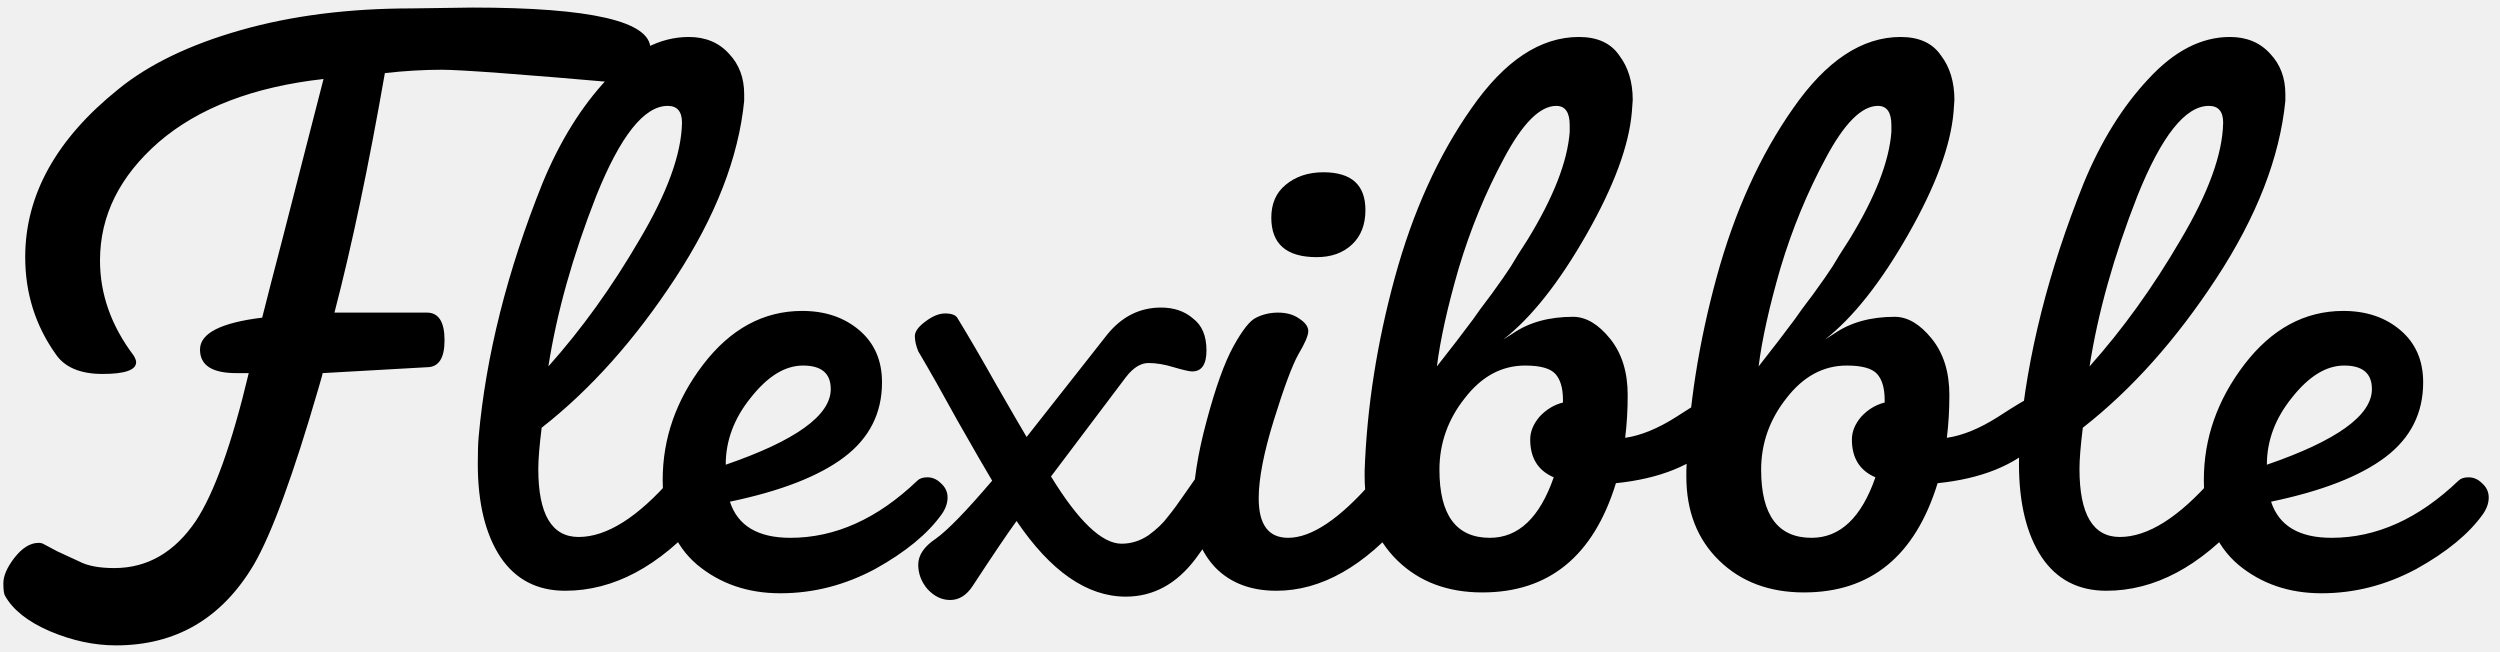
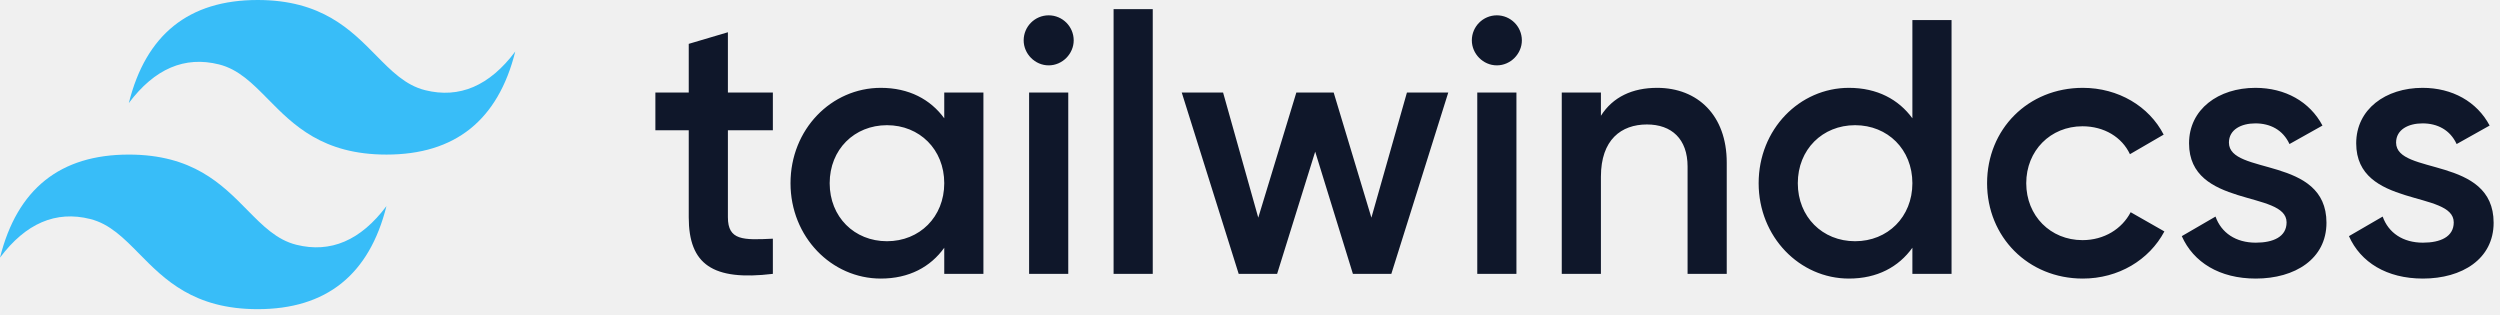
- <svg xmlns="http://www.w3.org/2000/svg" width="119" height="31" viewBox="0 0 119 31" fill="none">
-   <path d="M22.48 0.36C28.133 0.36 30.96 1.013 30.96 2.32C30.96 2.773 30.853 3.16 30.64 3.48C30.453 3.8 30.173 3.96 29.8 3.96H29.68C24.8 3.533 21.92 3.32 21.04 3.32C20.16 3.32 19.253 3.373 18.32 3.48C17.547 7.907 16.747 11.707 15.92 14.88H20.32C20.88 14.88 21.16 15.32 21.16 16.2C21.16 17.053 20.88 17.48 20.32 17.48L15.36 17.76C15.36 17.787 15.293 18.027 15.16 18.48C13.96 22.613 12.933 25.413 12.08 26.88C10.56 29.44 8.373 30.72 5.52 30.72C4.48 30.72 3.427 30.493 2.36 30.04C1.32 29.587 0.613 29.027 0.24 28.36C0.187 28.28 0.16 28.08 0.16 27.76C0.16 27.413 0.333 27.013 0.68 26.56C1.053 26.08 1.44 25.84 1.84 25.84C1.947 25.84 2.04 25.867 2.12 25.92C2.227 25.973 2.427 26.08 2.72 26.24L3.76 26.72C4.16 26.933 4.72 27.04 5.44 27.04C7.013 27.04 8.307 26.293 9.32 24.8C10.2 23.467 11.04 21.12 11.84 17.76H11.24C10.093 17.76 9.52 17.387 9.52 16.64C9.52 15.867 10.507 15.36 12.48 15.12C12.693 14.267 13.027 12.973 13.48 11.24C13.933 9.48 14.333 7.92 14.68 6.56C15.027 5.2 15.267 4.267 15.4 3.76C12.067 4.133 9.453 5.133 7.56 6.76C5.693 8.387 4.76 10.267 4.76 12.4C4.76 14 5.293 15.507 6.36 16.92C6.44 17.053 6.48 17.16 6.48 17.24C6.48 17.613 5.947 17.8 4.88 17.8C3.813 17.8 3.067 17.48 2.64 16.84C1.68 15.48 1.2 13.947 1.2 12.24C1.2 9.28 2.68 6.613 5.64 4.24C7.08 3.067 9.013 2.133 11.44 1.44C13.867 0.747 16.587 0.4 19.6 0.4L22.48 0.36ZM26.903 28.12C25.57 28.12 24.543 27.587 23.823 26.52C23.103 25.427 22.743 23.947 22.743 22.08C22.743 21.52 22.756 21.093 22.783 20.8C23.13 16.933 24.143 12.907 25.823 8.72C26.65 6.72 27.677 5.067 28.903 3.76C30.13 2.427 31.423 1.76 32.783 1.76C33.583 1.76 34.223 2.027 34.703 2.56C35.183 3.067 35.423 3.707 35.423 4.48V4.8C35.157 7.493 34.063 10.307 32.143 13.24C30.223 16.173 28.103 18.547 25.783 20.36C25.677 21.213 25.623 21.867 25.623 22.32C25.623 24.48 26.263 25.56 27.543 25.56C28.877 25.56 30.357 24.627 31.983 22.76C32.17 22.573 32.397 22.48 32.663 22.48C32.956 22.48 33.223 22.6 33.463 22.84C33.73 23.053 33.863 23.333 33.863 23.68C33.863 24 33.703 24.333 33.383 24.68C31.357 26.973 29.197 28.12 26.903 28.12ZM31.783 5.04C30.663 5.04 29.53 6.467 28.383 9.32C27.263 12.173 26.503 14.88 26.103 17.44C27.677 15.68 29.116 13.68 30.423 11.44C31.756 9.2 32.437 7.333 32.463 5.84C32.463 5.307 32.236 5.04 31.783 5.04ZM31.544 22.84C31.544 20.867 32.184 19.04 33.464 17.36C34.771 15.653 36.344 14.8 38.184 14.8C39.277 14.8 40.184 15.107 40.904 15.72C41.624 16.333 41.984 17.16 41.984 18.2C41.984 19.667 41.384 20.853 40.184 21.76C38.984 22.667 37.171 23.373 34.744 23.88C35.117 25.027 36.077 25.6 37.624 25.6C39.757 25.6 41.771 24.693 43.664 22.88C43.771 22.773 43.931 22.72 44.144 22.72C44.384 22.72 44.597 22.813 44.784 23C44.997 23.187 45.104 23.413 45.104 23.68C45.104 23.947 45.011 24.213 44.824 24.48C44.157 25.413 43.104 26.28 41.664 27.08C40.224 27.853 38.717 28.24 37.144 28.24C35.597 28.24 34.277 27.787 33.184 26.88C32.091 25.947 31.544 24.6 31.544 22.84ZM38.224 17.4C37.371 17.4 36.544 17.907 35.744 18.92C34.944 19.907 34.544 20.973 34.544 22.12C37.877 20.973 39.544 19.773 39.544 18.52C39.544 17.773 39.104 17.4 38.224 17.4ZM48.388 24.8C47.961 25.387 47.267 26.413 46.307 27.88C46.014 28.333 45.654 28.56 45.227 28.56C44.828 28.56 44.468 28.387 44.148 28.04C43.854 27.693 43.708 27.307 43.708 26.88C43.708 26.427 43.987 26.013 44.547 25.64C45.108 25.24 46.001 24.32 47.227 22.88C46.907 22.347 46.361 21.4 45.587 20.04C44.841 18.68 44.214 17.573 43.708 16.72C43.601 16.453 43.547 16.213 43.547 16C43.547 15.787 43.708 15.56 44.028 15.32C44.374 15.053 44.694 14.92 44.987 14.92C45.307 14.92 45.508 15 45.587 15.16C46.094 15.987 46.708 17.04 47.428 18.32C48.148 19.573 48.627 20.4 48.867 20.8L52.708 15.92C53.401 15.067 54.254 14.64 55.267 14.64C55.881 14.64 56.388 14.813 56.788 15.16C57.214 15.48 57.428 15.987 57.428 16.68C57.428 17.347 57.201 17.68 56.748 17.68C56.614 17.68 56.321 17.613 55.867 17.48C55.441 17.347 55.041 17.28 54.667 17.28C54.294 17.28 53.934 17.507 53.587 17.96L50.028 22.68C51.334 24.813 52.454 25.88 53.388 25.88C53.841 25.88 54.267 25.747 54.667 25.48C55.068 25.187 55.374 24.893 55.587 24.6C55.828 24.307 56.121 23.907 56.468 23.4C56.814 22.893 57.081 22.52 57.267 22.28C57.454 22.04 57.681 21.92 57.947 21.92C58.214 21.92 58.414 22.027 58.547 22.24C58.708 22.453 58.788 22.72 58.788 23.04C58.788 23.333 58.734 23.56 58.627 23.72C58.547 23.853 58.361 24.213 58.068 24.8C57.774 25.36 57.388 25.96 56.907 26.6C56.001 27.8 54.894 28.4 53.587 28.4C51.748 28.4 50.014 27.2 48.388 24.8ZM56.794 24.16C56.794 22.987 57.008 21.613 57.434 20.04C57.861 18.44 58.288 17.253 58.714 16.48C59.141 15.707 59.501 15.253 59.794 15.12C60.114 14.96 60.461 14.88 60.834 14.88C61.234 14.88 61.568 14.973 61.834 15.16C62.128 15.347 62.274 15.547 62.274 15.76C62.274 15.973 62.114 16.347 61.794 16.88C61.501 17.413 61.114 18.453 60.634 20C60.154 21.547 59.914 22.787 59.914 23.72C59.914 24.973 60.381 25.6 61.314 25.6C62.434 25.6 63.781 24.693 65.354 22.88C65.568 22.613 65.821 22.48 66.114 22.48C66.434 22.48 66.714 22.6 66.954 22.84C67.221 23.053 67.354 23.32 67.354 23.64C67.354 23.933 67.208 24.267 66.914 24.64C64.941 26.96 62.888 28.12 60.754 28.12C59.554 28.12 58.594 27.76 57.874 27.04C57.154 26.293 56.794 25.333 56.794 24.16ZM62.674 12.24C61.234 12.24 60.514 11.613 60.514 10.36C60.514 9.693 60.741 9.173 61.194 8.8C61.674 8.4 62.274 8.2 62.994 8.2C64.328 8.2 64.994 8.8 64.994 10C64.994 10.693 64.781 11.24 64.354 11.64C63.928 12.04 63.368 12.24 62.674 12.24ZM70.918 25.6C72.278 25.6 73.291 24.64 73.957 22.72C73.211 22.4 72.838 21.8 72.838 20.92C72.838 20.547 72.984 20.187 73.278 19.84C73.597 19.493 73.971 19.267 74.397 19.16V19.04C74.397 18.48 74.278 18.067 74.037 17.8C73.797 17.533 73.317 17.4 72.597 17.4C71.478 17.4 70.517 17.92 69.718 18.96C68.918 19.973 68.517 21.107 68.517 22.36C68.517 24.52 69.317 25.6 70.918 25.6ZM77.677 5.32C77.544 6.92 76.824 8.867 75.517 11.16C74.211 13.453 72.891 15.12 71.558 16.16L71.998 15.88C72.771 15.347 73.731 15.08 74.877 15.08C75.491 15.08 76.078 15.427 76.638 16.12C77.198 16.813 77.478 17.707 77.478 18.8C77.478 19.52 77.438 20.2 77.358 20.84C78.104 20.733 78.918 20.4 79.797 19.84C80.704 19.253 81.198 18.96 81.278 18.96C81.864 18.96 82.157 19.307 82.157 20C82.157 20.427 81.998 20.787 81.677 21.08C80.584 22.147 78.998 22.787 76.918 23C75.851 26.467 73.731 28.2 70.558 28.2C68.904 28.2 67.558 27.693 66.517 26.68C65.478 25.667 64.957 24.333 64.957 22.68V22.4C65.064 19.387 65.544 16.32 66.397 13.2C67.251 10.08 68.464 7.4 70.037 5.16C71.611 2.893 73.317 1.76 75.157 1.76C76.037 1.76 76.677 2.053 77.078 2.64C77.504 3.2 77.718 3.907 77.718 4.76L77.677 5.32ZM74.078 5.04C73.304 5.04 72.478 5.867 71.597 7.52C70.718 9.147 69.998 10.893 69.438 12.76C68.904 14.6 68.558 16.16 68.397 17.44C69.091 16.56 69.664 15.813 70.118 15.2C70.278 14.96 70.571 14.56 70.998 14C71.424 13.413 71.731 12.973 71.918 12.68C72.104 12.36 72.371 11.933 72.718 11.4C73.944 9.4 74.611 7.693 74.718 6.28V5.96C74.718 5.347 74.504 5.04 74.078 5.04ZM86.23 25.6C87.59 25.6 88.603 24.64 89.27 22.72C88.523 22.4 88.15 21.8 88.15 20.92C88.15 20.547 88.297 20.187 88.59 19.84C88.91 19.493 89.283 19.267 89.71 19.16V19.04C89.71 18.48 89.59 18.067 89.35 17.8C89.11 17.533 88.63 17.4 87.91 17.4C86.79 17.4 85.83 17.92 85.03 18.96C84.23 19.973 83.83 21.107 83.83 22.36C83.83 24.52 84.63 25.6 86.23 25.6ZM92.99 5.32C92.857 6.92 92.137 8.867 90.83 11.16C89.523 13.453 88.203 15.12 86.87 16.16L87.31 15.88C88.083 15.347 89.043 15.08 90.19 15.08C90.803 15.08 91.39 15.427 91.95 16.12C92.51 16.813 92.79 17.707 92.79 18.8C92.79 19.52 92.75 20.2 92.67 20.84C93.417 20.733 94.23 20.4 95.11 19.84C96.017 19.253 96.51 18.96 96.59 18.96C97.177 18.96 97.47 19.307 97.47 20C97.47 20.427 97.31 20.787 96.99 21.08C95.897 22.147 94.31 22.787 92.23 23C91.163 26.467 89.043 28.2 85.87 28.2C84.217 28.2 82.87 27.693 81.83 26.68C80.79 25.667 80.27 24.333 80.27 22.68V22.4C80.377 19.387 80.857 16.32 81.71 13.2C82.563 10.08 83.777 7.4 85.35 5.16C86.923 2.893 88.63 1.76 90.47 1.76C91.35 1.76 91.99 2.053 92.39 2.64C92.817 3.2 93.03 3.907 93.03 4.76L92.99 5.32ZM89.39 5.04C88.617 5.04 87.79 5.867 86.91 7.52C86.03 9.147 85.31 10.893 84.75 12.76C84.217 14.6 83.87 16.16 83.71 17.44C84.403 16.56 84.977 15.813 85.43 15.2C85.59 14.96 85.883 14.56 86.31 14C86.737 13.413 87.043 12.973 87.23 12.68C87.417 12.36 87.683 11.933 88.03 11.4C89.257 9.4 89.923 7.693 90.03 6.28V5.96C90.03 5.347 89.817 5.04 89.39 5.04ZM100.263 28.12C98.929 28.12 97.903 27.587 97.183 26.52C96.463 25.427 96.103 23.947 96.103 22.08C96.103 21.52 96.116 21.093 96.142 20.8C96.489 16.933 97.502 12.907 99.183 8.72C100.009 6.72 101.036 5.067 102.263 3.76C103.489 2.427 104.783 1.76 106.143 1.76C106.943 1.76 107.583 2.027 108.063 2.56C108.543 3.067 108.783 3.707 108.783 4.48V4.8C108.516 7.493 107.423 10.307 105.503 13.24C103.583 16.173 101.463 18.547 99.142 20.36C99.036 21.213 98.983 21.867 98.983 22.32C98.983 24.48 99.623 25.56 100.903 25.56C102.236 25.56 103.716 24.627 105.343 22.76C105.529 22.573 105.756 22.48 106.023 22.48C106.316 22.48 106.583 22.6 106.823 22.84C107.089 23.053 107.223 23.333 107.223 23.68C107.223 24 107.063 24.333 106.743 24.68C104.716 26.973 102.556 28.12 100.263 28.12ZM105.143 5.04C104.023 5.04 102.889 6.467 101.743 9.32C100.623 12.173 99.862 14.88 99.463 17.44C101.036 15.68 102.476 13.68 103.783 11.44C105.116 9.2 105.796 7.333 105.822 5.84C105.822 5.307 105.596 5.04 105.143 5.04ZM104.903 22.84C104.903 20.867 105.543 19.04 106.823 17.36C108.13 15.653 109.703 14.8 111.543 14.8C112.637 14.8 113.543 15.107 114.263 15.72C114.983 16.333 115.343 17.16 115.343 18.2C115.343 19.667 114.743 20.853 113.543 21.76C112.343 22.667 110.53 23.373 108.103 23.88C108.477 25.027 109.437 25.6 110.983 25.6C113.117 25.6 115.13 24.693 117.023 22.88C117.13 22.773 117.29 22.72 117.503 22.72C117.743 22.72 117.957 22.813 118.143 23C118.357 23.187 118.463 23.413 118.463 23.68C118.463 23.947 118.37 24.213 118.183 24.48C117.517 25.413 116.463 26.28 115.023 27.08C113.583 27.853 112.077 28.24 110.503 28.24C108.957 28.24 107.637 27.787 106.543 26.88C105.45 25.947 104.903 24.6 104.903 22.84ZM111.583 17.4C110.73 17.4 109.903 17.907 109.103 18.92C108.303 19.907 107.903 20.973 107.903 22.12C111.237 20.973 112.903 19.773 112.903 18.52C112.903 17.773 112.463 17.4 111.583 17.4Z" fill="black" />
+ <svg xmlns="http://www.w3.org/2000/svg" fill="none" viewBox="0 0 262 33">
+   <g fill-rule="evenodd" clip-path="url(#prefix__clip0)" clip-rule="evenodd">
+     <path fill="#38bdf8" d="M27 0c-7.2 0-11.7 3.6-13.5 10.8 2.7-3.6 5.85-4.95 9.45-4.05 2.054.513 3.522 2.004 5.147 3.653C30.744 13.09 33.808 16.2 40.5 16.2c7.2 0 11.7-3.6 13.5-10.8-2.7 3.6-5.85 4.95-9.45 4.05-2.054-.513-3.522-2.004-5.147-3.653C36.756 3.11 33.692 0 27 0zM13.5 16.2C6.3 16.2 1.8 19.8 0 27c2.7-3.6 5.85-4.95 9.45-4.05 2.054.514 3.522 2.004 5.147 3.653C17.244 29.29 20.308 32.4 27 32.4c7.2 0 11.7-3.6 13.5-10.8-2.7 3.6-5.85 4.95-9.45 4.05-2.054-.513-3.522-2.004-5.147-3.653C23.256 19.31 20.192 16.2 13.5 16.2z" />
+     <path fill="#0f172a" d="M80.996 13.652h-4.712v9.12c0 2.432 1.596 2.394 4.712 2.242V28.7c-6.308.76-8.816-.988-8.816-5.928v-9.12h-3.496V9.7h3.496V4.596l4.104-1.216V9.7h4.712v3.952zM98.958 9.7h4.104v19h-4.104v-2.736c-1.444 2.014-3.686 3.23-6.65 3.23-5.168 0-9.462-4.37-9.462-9.994 0-5.662 4.294-9.994 9.462-9.994 2.964 0 5.206 1.216 6.65 3.192V9.7zm-6.004 15.58c3.42 0 6.004-2.546 6.004-6.08 0-3.534-2.584-6.08-6.004-6.08-3.42 0-6.004 2.546-6.004 6.08 0 3.534 2.584 6.08 6.004 6.08zm16.948-18.43c-1.444 0-2.622-1.216-2.622-2.622a2.627 2.627 0 012.622-2.622 2.627 2.627 0 012.622 2.622c0 1.406-1.178 2.622-2.622 2.622zM107.85 28.7v-19h4.104v19h-4.104zm8.854 0V.96h4.104V28.7h-4.104zm30.742-19h4.332l-5.966 19h-4.028l-3.952-12.806-3.99 12.806h-4.028l-5.966-19h4.332l3.686 13.11 3.99-13.11h3.914l3.952 13.11 3.724-13.11zm9.424-2.85c-1.444 0-2.622-1.216-2.622-2.622a2.627 2.627 0 012.622-2.622 2.627 2.627 0 012.622 2.622c0 1.406-1.178 2.622-2.622 2.622zm-2.052 21.85v-19h4.104v19h-4.104zm18.848-19.494c4.256 0 7.296 2.888 7.296 7.828V28.7h-4.104V17.452c0-2.888-1.672-4.408-4.256-4.408-2.698 0-4.826 1.596-4.826 5.472V28.7h-4.104v-19h4.104v2.432c1.254-1.976 3.306-2.926 5.89-2.926zM200.418 2.1h4.104v26.6h-4.104v-2.736c-1.444 2.014-3.686 3.23-6.65 3.23-5.168 0-9.462-4.37-9.462-9.994 0-5.662 4.294-9.994 9.462-9.994 2.964 0 5.206 1.216 6.65 3.192V2.1zm-6.004 23.18c3.42 0 6.004-2.546 6.004-6.08 0-3.534-2.584-6.08-6.004-6.08-3.42 0-6.004 2.546-6.004 6.08 0 3.534 2.584 6.08 6.004 6.08zm23.864 3.914c-5.738 0-10.032-4.37-10.032-9.994 0-5.662 4.294-9.994 10.032-9.994 3.724 0 6.954 1.938 8.474 4.902l-3.534 2.052c-.836-1.786-2.698-2.926-4.978-2.926-3.344 0-5.89 2.546-5.89 5.966 0 3.42 2.546 5.966 5.89 5.966 2.28 0 4.142-1.178 5.054-2.926l3.534 2.014c-1.596 3.002-4.826 4.94-8.55 4.94zm15.314-14.25c0 3.458 10.222 1.368 10.222 8.398 0 3.8-3.306 5.852-7.41 5.852-3.8 0-6.536-1.71-7.752-4.446l3.534-2.052c.608 1.71 2.128 2.736 4.218 2.736 1.824 0 3.23-.608 3.23-2.128 0-3.382-10.222-1.482-10.222-8.284 0-3.572 3.078-5.814 6.954-5.814 3.116 0 5.7 1.444 7.03 3.952l-3.458 1.938c-.684-1.482-2.014-2.166-3.572-2.166-1.482 0-2.774.646-2.774 2.014zm17.518 0c0 3.458 10.222 1.368 10.222 8.398 0 3.8-3.306 5.852-7.41 5.852-3.8 0-6.536-1.71-7.752-4.446l3.534-2.052c.608 1.71 2.128 2.736 4.218 2.736 1.824 0 3.23-.608 3.23-2.128 0-3.382-10.222-1.482-10.222-8.284 0-3.572 3.078-5.814 6.954-5.814 3.116 0 5.7 1.444 7.03 3.952l-3.458 1.938c-.684-1.482-2.014-2.166-3.572-2.166-1.482 0-2.774.646-2.774 2.014z" />
+   </g>
+   <defs>
+     <clipPath id="prefix__clip0">
+       <path fill="#fff" d="M0 0h262v32.4H0z" />
+     </clipPath>
+   </defs>
</svg>
